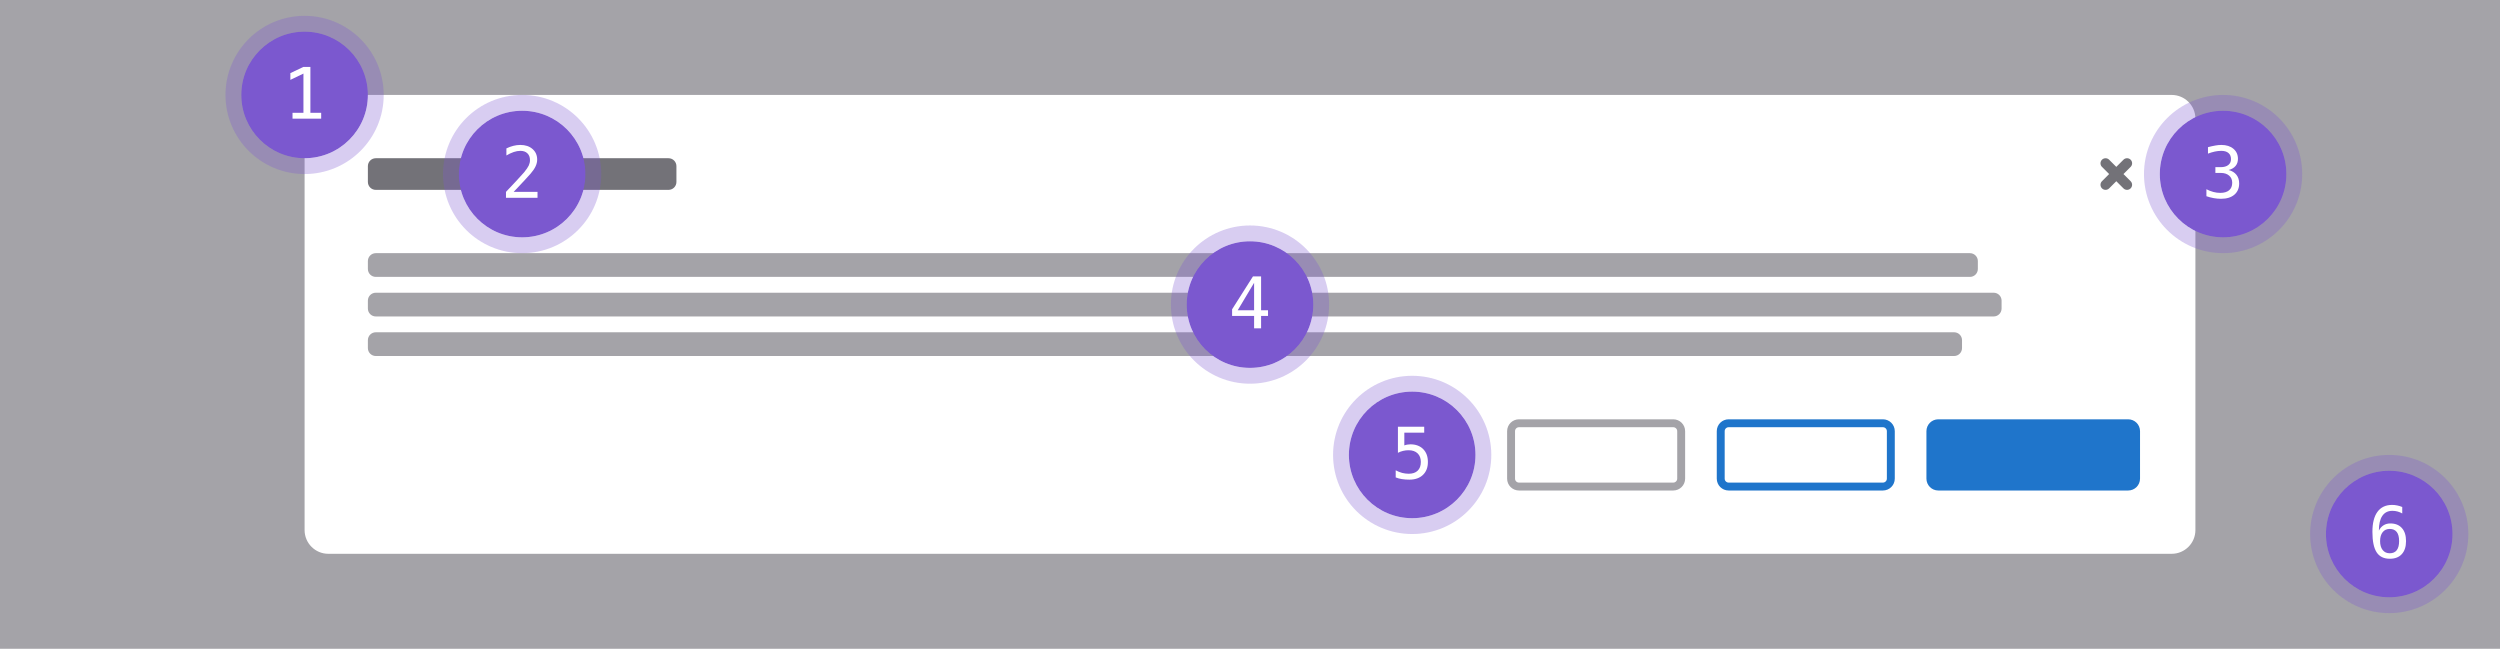
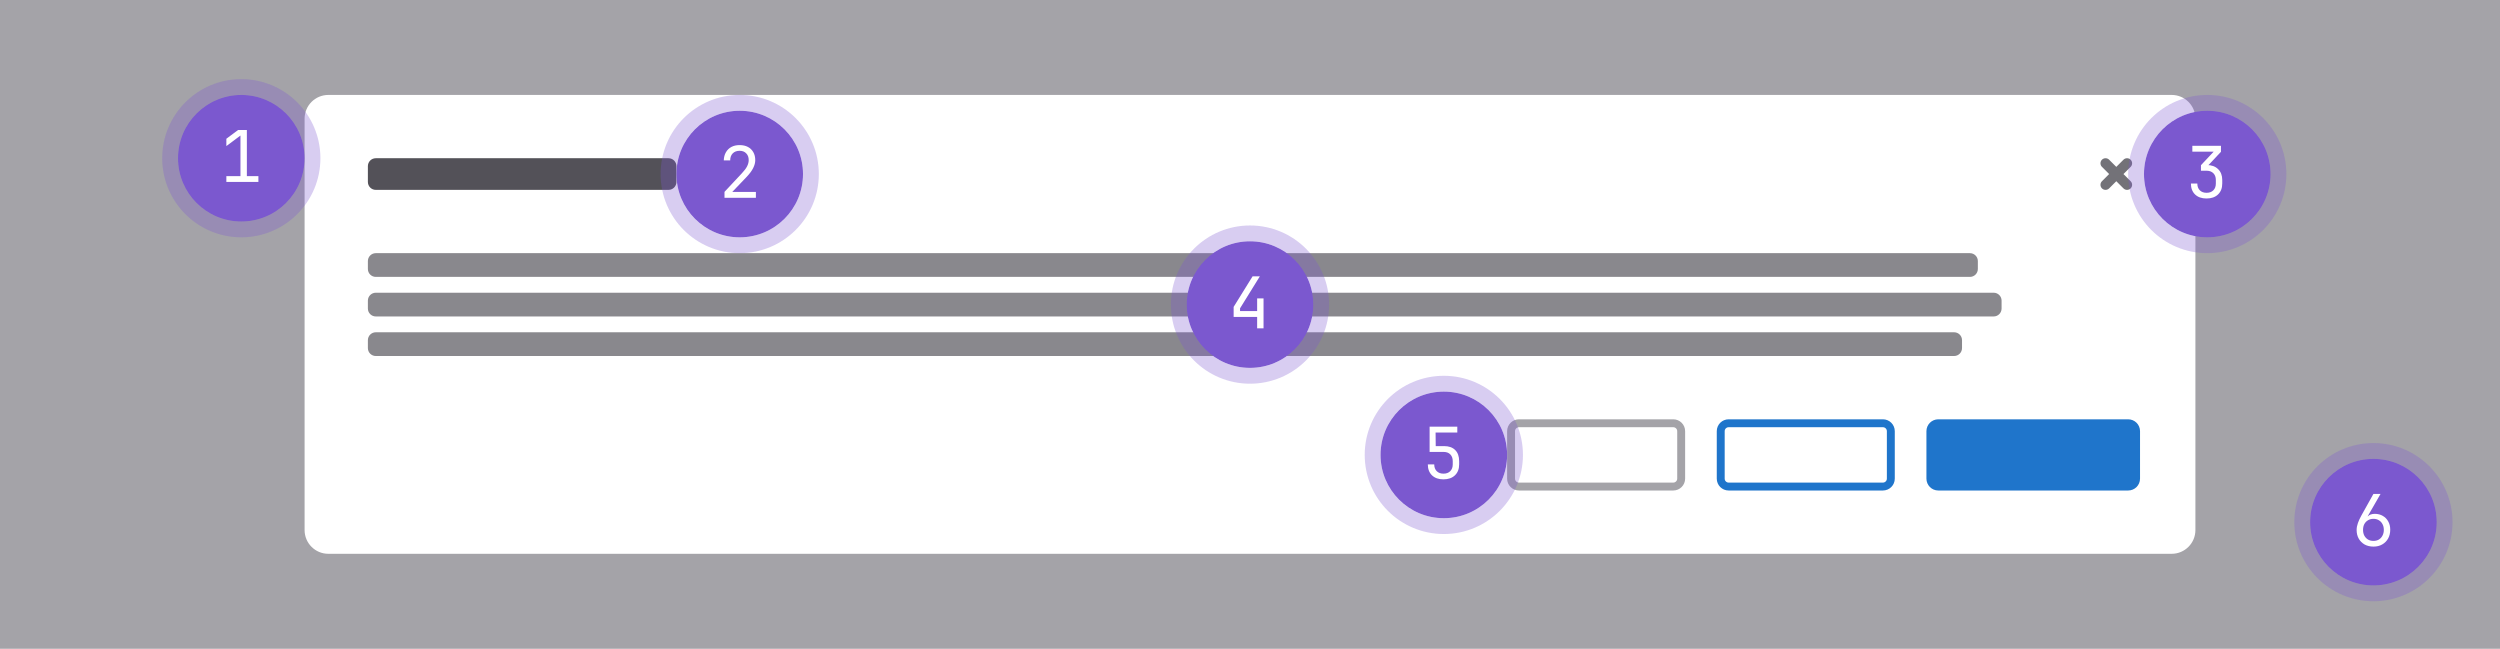
<svg xmlns="http://www.w3.org/2000/svg" width="632" height="164" viewBox="0 0 632 164" fill="none">
-   <path fill="#A4A3A8" d="M0 0h632v164H0z" />
-   <rect x="77" y="24" width="478" height="116" rx="6" fill="#fff" />
-   <rect x="435" y="107" width="43" height="16" rx="2" fill="#fff" stroke="#1F75CB" stroke-width="2" />
-   <rect x="382" y="107" width="43" height="16" rx="2" fill="#fff" stroke="#A4A3A8" stroke-width="2" />
+   <rect width="632" height="164" fill="#A4A3A8" />
+   <rect x="77" y="24" width="478" height="116" rx="6" fill="white" />
  <rect x="487" y="106" width="54" height="18" rx="3" fill="#1F75CB" />
-   <rect x="93" y="84" width="403" height="6" rx="2" fill="#A4A3A8" />
-   <rect x="93" y="74" width="413" height="6" rx="2" fill="#A4A3A8" />
-   <rect x="93" y="64" width="407" height="6" rx="2" fill="#A4A3A8" />
-   <rect x="93" y="40" width="78" height="8" rx="2" fill="#737278" />
-   <path d="M538.625 40.375c-.501-.5-1.312-.5-1.813 0L535 42.188l-1.812-1.813a1.282 1.282 0 0 0-1.813 1.813L533.188 44l-1.813 1.812a1.282 1.282 0 0 0 1.813 1.813L535 45.812l1.812 1.813a1.282 1.282 0 0 0 1.813-1.813L536.812 44l1.813-1.812c.5-.5.5-1.312 0-1.813Z" fill="#737278" />
-   <circle cx="357" cy="115" r="16" fill="#7B58CF" />
-   <circle cx="357" cy="115" r="18" stroke="#7B58CF" stroke-opacity=".3" stroke-width="4" />
-   <path d="M353.396 107.878h6.645v1.494h-5.027v3.226c.252-.094.504-.161.756-.202.257-.047.515-.071.773-.071 1.359 0 2.437.402 3.234 1.204.797.803 1.196 1.89 1.196 3.261 0 1.383-.419 2.473-1.257 3.27-.832.796-1.972 1.195-3.419 1.195a12.02 12.02 0 0 1-1.916-.141 7.011 7.011 0 0 1-1.547-.422v-1.801a7.481 7.481 0 0 0 1.626.659c.545.14 1.102.211 1.67.211.978 0 1.731-.258 2.259-.774.533-.515.799-1.248.799-2.197 0-.937-.275-1.667-.826-2.188-.545-.522-1.306-.783-2.285-.783-.474 0-.937.056-1.389.167a5.4 5.4 0 0 0-1.292.484v-6.592Z" fill="#fff" />
-   <circle cx="604" cy="135" r="16" fill="#7B58CF" />
-   <circle cx="604" cy="135" r="18" stroke="#7B58CF" stroke-opacity=".3" stroke-width="4" />
-   <path d="M607.287 128.168v1.635a4.708 4.708 0 0 0-1.178-.492 4.739 4.739 0 0 0-1.3-.176c-1.125 0-1.978.425-2.558 1.274-.58.844-.87 2.089-.87 3.736.281-.586.671-1.035 1.169-1.345.498-.317 1.069-.475 1.714-.475 1.265 0 2.244.39 2.935 1.169.697.774 1.046 1.872 1.046 3.296 0 1.418-.357 2.517-1.072 3.296-.715.779-1.72 1.169-3.015 1.169-1.523 0-2.639-.545-3.348-1.635-.709-1.096-1.064-2.818-1.064-5.168 0-2.215.425-3.902 1.275-5.062.855-1.166 2.091-1.749 3.708-1.749.434 0 .868.047 1.301.14.434.088.853.217 1.257.387Zm-3.164 5.546c-.756 0-1.351.272-1.784.817-.434.545-.651 1.298-.651 2.259 0 .961.217 1.714.651 2.259.433.545 1.028.817 1.784.817.785 0 1.377-.258 1.775-.773.399-.522.598-1.289.598-2.303 0-1.019-.199-1.787-.598-2.303-.398-.515-.99-.773-1.775-.773Z" fill="#fff" />
+   <rect x="382" y="107" width="43" height="16" rx="2" fill="white" />
+   <rect x="382" y="107" width="43" height="16" rx="2" stroke="#A4A3A8" stroke-width="2" />
+   <rect x="435" y="107" width="43" height="16" rx="2" fill="white" />
+   <rect x="435" y="107" width="43" height="16" rx="2" stroke="#1F75CB" stroke-width="2" />
+   <rect x="93" y="84" width="403" height="6" rx="2" fill="#89888D" />
+   <rect x="93" y="74" width="413" height="6" rx="2" fill="#89888D" />
+   <rect x="93" y="64" width="407" height="6" rx="2" fill="#89888D" />
+   <rect x="93" y="40" width="78" height="8" rx="2" fill="#535158" />
+   <path d="M538.625 40.375C538.124 39.875 537.313 39.875 536.812 40.375L535 42.188L533.188 40.375C532.687 39.875 531.876 39.875 531.375 40.375C530.875 40.876 530.875 41.687 531.375 42.188L533.188 44L531.375 45.812C530.875 46.313 530.875 47.124 531.375 47.625C531.876 48.125 532.687 48.125 533.188 47.625L535 45.812L536.812 47.625C537.313 48.125 538.124 48.125 538.625 47.625C539.125 47.124 539.125 46.313 538.625 45.812L536.812 44L538.625 42.188C539.125 41.687 539.125 40.876 538.625 40.375Z" fill="#737278" />
+   <circle cx="600" cy="132" r="16" fill="#7B58CF" />
+   <circle cx="600" cy="132" r="18" stroke="#7B58CF" stroke-opacity="0.3" stroke-width="4" />
+   <path d="M600.022 138.18C599.182 138.18 598.438 138.006 597.79 137.658C597.154 137.298 596.656 136.806 596.296 136.182C595.936 135.546 595.756 134.814 595.756 133.986C595.756 133.41 595.864 132.822 596.08 132.222C596.296 131.61 596.59 130.974 596.962 130.314L600.004 124.86H601.804L598.564 130.494L598.618 130.53C598.774 130.326 599.008 130.17 599.32 130.062C599.632 129.954 599.974 129.9 600.346 129.9C601.126 129.9 601.804 130.074 602.38 130.422C602.968 130.758 603.424 131.226 603.748 131.826C604.084 132.426 604.252 133.122 604.252 133.914C604.252 134.754 604.072 135.498 603.712 136.146C603.352 136.782 602.854 137.28 602.218 137.64C601.594 138 600.862 138.18 600.022 138.18ZM600.004 136.74C600.532 136.74 600.988 136.626 601.372 136.398C601.768 136.158 602.074 135.828 602.29 135.408C602.518 134.988 602.632 134.502 602.632 133.95C602.632 133.398 602.518 132.912 602.29 132.492C602.074 132.072 601.768 131.748 601.372 131.52C600.988 131.28 600.532 131.16 600.004 131.16C599.488 131.16 599.032 131.28 598.636 131.52C598.24 131.748 597.928 132.072 597.7 132.492C597.484 132.912 597.376 133.398 597.376 133.95C597.376 134.502 597.484 134.988 597.7 135.408C597.928 135.828 598.24 136.158 598.636 136.398C599.032 136.626 599.488 136.74 600.004 136.74Z" fill="white" />
+   <circle cx="365" cy="115" r="16" fill="#7B58CF" />
+   <circle cx="365" cy="115" r="18" stroke="#7B58CF" stroke-opacity="0.3" stroke-width="4" />
+   <path d="M364.896 121.18C363.684 121.18 362.724 120.844 362.016 120.172C361.308 119.488 360.954 118.564 360.954 117.4H362.574C362.574 118.12 362.784 118.69 363.204 119.11C363.624 119.53 364.194 119.74 364.914 119.74C365.634 119.74 366.204 119.53 366.624 119.11C367.044 118.69 367.254 118.12 367.254 117.4V116.59C367.254 115.87 367.05 115.3 366.642 114.88C366.234 114.46 365.682 114.25 364.986 114.25H361.404V107.86H368.406V109.336H362.916L362.952 112.774H365.076C366.288 112.774 367.224 113.11 367.884 113.782C368.544 114.442 368.874 115.378 368.874 116.59V117.4C368.874 118.564 368.514 119.488 367.794 120.172C367.086 120.844 366.12 121.18 364.896 121.18Z" fill="white" />
  <circle cx="316" cy="77" r="16" fill="#7B58CF" />
-   <circle cx="316" cy="77" r="18" stroke="#7B58CF" stroke-opacity=".3" stroke-width="4" />
-   <path d="m317.037 71.495-4.14 6.935h4.14v-6.935Zm-.29-1.617h2.057v8.552h1.749v1.441h-1.749V83h-1.767v-3.129h-5.563v-1.679l5.273-8.314Z" fill="#fff" />
-   <circle cx="562" cy="44" r="16" fill="#7B58CF" />
-   <circle cx="562" cy="44" r="18" stroke="#7B58CF" stroke-opacity=".3" stroke-width="4" />
-   <path d="M563.397 42.977c.862.23 1.521.636 1.978 1.222.457.58.686 1.307.686 2.18 0 1.207-.408 2.156-1.222 2.848-.809.685-1.931 1.028-3.366 1.028-.604 0-1.219-.056-1.846-.167a11.898 11.898 0 0 1-1.846-.483v-1.767a8.56 8.56 0 0 0 1.767.694c.58.153 1.157.229 1.731.229.973 0 1.72-.22 2.242-.66.521-.439.782-1.072.782-1.898 0-.762-.261-1.365-.782-1.81-.522-.452-1.228-.677-2.119-.677h-1.353v-1.46h1.353c.815 0 1.451-.178 1.908-.535.457-.358.685-.856.685-1.494 0-.674-.214-1.19-.641-1.547-.422-.364-1.026-.545-1.811-.545a7.84 7.84 0 0 0-1.617.175 11.45 11.45 0 0 0-1.749.528v-1.635a21.899 21.899 0 0 1 1.889-.422 9.025 9.025 0 0 1 1.477-.14c1.277 0 2.297.322 3.059.966.767.64 1.151 1.489 1.151 2.55 0 .72-.202 1.32-.607 1.801-.398.48-.981.82-1.749 1.02Z" fill="#fff" />
-   <circle cx="132" cy="44" r="16" fill="#7B58CF" />
-   <circle cx="132" cy="44" r="18" stroke="#7B58CF" stroke-opacity=".3" stroke-width="4" />
-   <path d="M129.855 48.506h6.03V50h-7.972v-1.494a353.699 353.699 0 0 0 2.874-3.059 72.85 72.85 0 0 0 1.696-1.872c.586-.715.982-1.292 1.187-1.731.205-.446.308-.9.308-1.363 0-.732-.217-1.306-.651-1.722-.428-.416-1.016-.624-1.766-.624-.534 0-1.093.096-1.679.29a9.412 9.412 0 0 0-1.863.879V37.51a9.607 9.607 0 0 1 1.775-.65 7.119 7.119 0 0 1 1.731-.22c1.284 0 2.315.342 3.094 1.028.785.68 1.178 1.573 1.178 2.68 0 .563-.132 1.126-.396 1.688-.257.563-.679 1.184-1.265 1.863-.328.381-.806.909-1.433 1.582-.621.674-1.57 1.682-2.848 3.024Z" fill="#fff" />
-   <circle cx="77" cy="24" r="16" fill="#7B58CF" />
-   <circle cx="77" cy="24" r="18" stroke="#7B58CF" stroke-opacity=".3" stroke-width="4" />
-   <path d="M73.95 28.515h2.76V18.6l-3.305 1.59v-1.705l3.287-1.564h1.776v11.593h2.724V30H73.95v-1.485Z" fill="#fff" />
+   <circle cx="316" cy="77" r="18" stroke="#7B58CF" stroke-opacity="0.3" stroke-width="4" />
+   <path d="M317.804 83V80.12H311.864V77.582L316.652 69.86H318.488L313.484 77.942V78.644H317.804V75.44H319.424V83H317.804Z" fill="white" />
+   <circle cx="558" cy="44" r="16" fill="#7B58CF" />
+   <circle cx="558" cy="44" r="18" stroke="#7B58CF" stroke-opacity="0.3" stroke-width="4" />
+   <path d="M557.806 50.18C556.594 50.18 555.634 49.844 554.926 49.172C554.218 48.488 553.864 47.564 553.864 46.4H555.484C555.484 47.12 555.694 47.69 556.114 48.11C556.534 48.53 557.104 48.74 557.824 48.74C558.544 48.74 559.114 48.53 559.534 48.11C559.954 47.69 560.164 47.12 560.164 46.4V45.5C560.164 44.78 559.954 44.21 559.534 43.79C559.114 43.37 558.544 43.16 557.824 43.16H556.402V41.756L559.624 38.336H554.224V36.86H561.46V38.372L557.86 42.206V41.72C559.072 41.72 560.026 42.062 560.722 42.746C561.43 43.418 561.784 44.336 561.784 45.5V46.4C561.784 47.564 561.424 48.488 560.704 49.172C559.996 49.844 559.03 50.18 557.806 50.18Z" fill="white" />
+   <circle cx="187" cy="44" r="16" fill="#7B58CF" />
+   <circle cx="187" cy="44" r="18" stroke="#7B58CF" stroke-opacity="0.3" stroke-width="4" />
+   <path d="M183.152 50V48.506L187.526 43.826C188.162 43.154 188.612 42.554 188.876 42.026C189.14 41.498 189.272 40.982 189.272 40.478C189.272 39.758 189.062 39.188 188.642 38.768C188.234 38.336 187.676 38.12 186.968 38.12C186.236 38.12 185.654 38.342 185.222 38.786C184.802 39.218 184.592 39.806 184.592 40.55H182.972C182.996 39.758 183.176 39.074 183.512 38.498C183.848 37.91 184.31 37.46 184.898 37.148C185.486 36.836 186.176 36.68 186.968 36.68C187.784 36.68 188.486 36.836 189.074 37.148C189.662 37.46 190.118 37.904 190.442 38.48C190.766 39.044 190.928 39.716 190.928 40.496C190.928 41.12 190.754 41.78 190.406 42.476C190.07 43.172 189.488 43.952 188.66 44.816L185.114 48.524H191.09V50H183.152Z" fill="white" />
+   <circle cx="61" cy="40" r="16" fill="#7B58CF" />
+   <circle cx="61" cy="40" r="18" stroke="#7B58CF" stroke-opacity="0.3" stroke-width="4" />
+   <path d="M57.224 46V44.524H60.788V34.264L57.224 36.928V35.074L60.194 32.86H62.407V44.524H65.323V46H57.224Z" fill="white" />
</svg>
